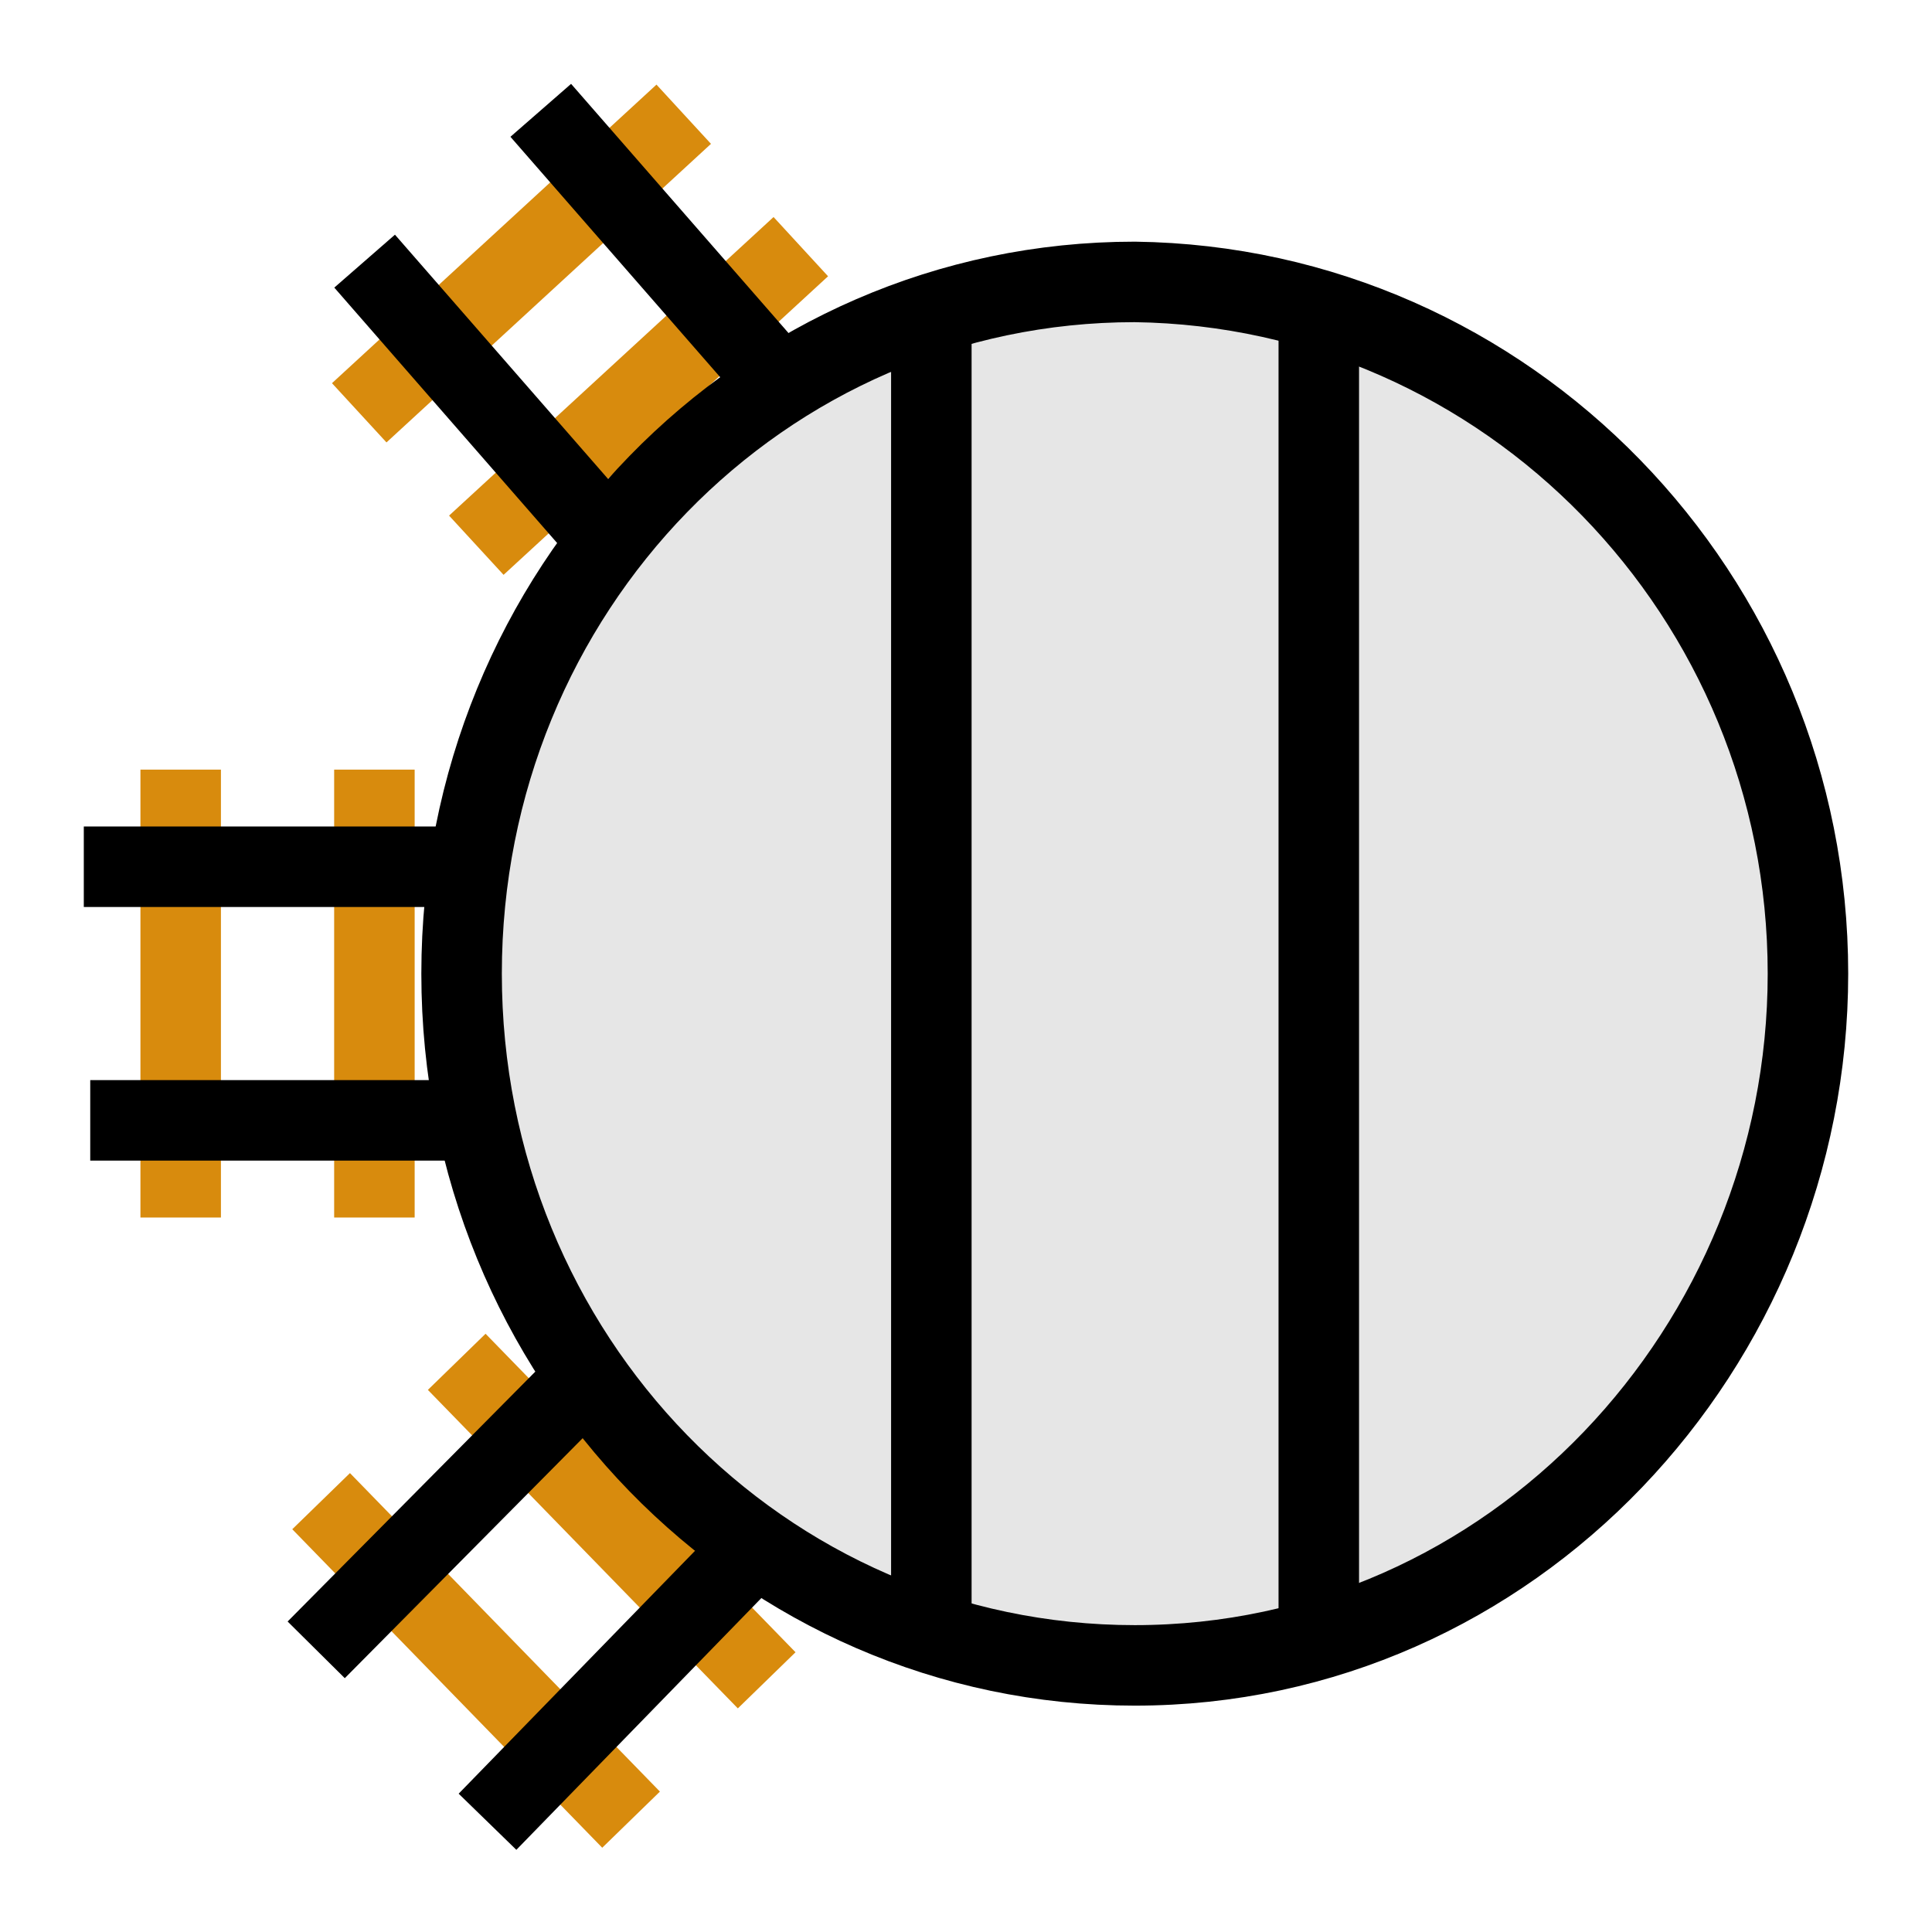
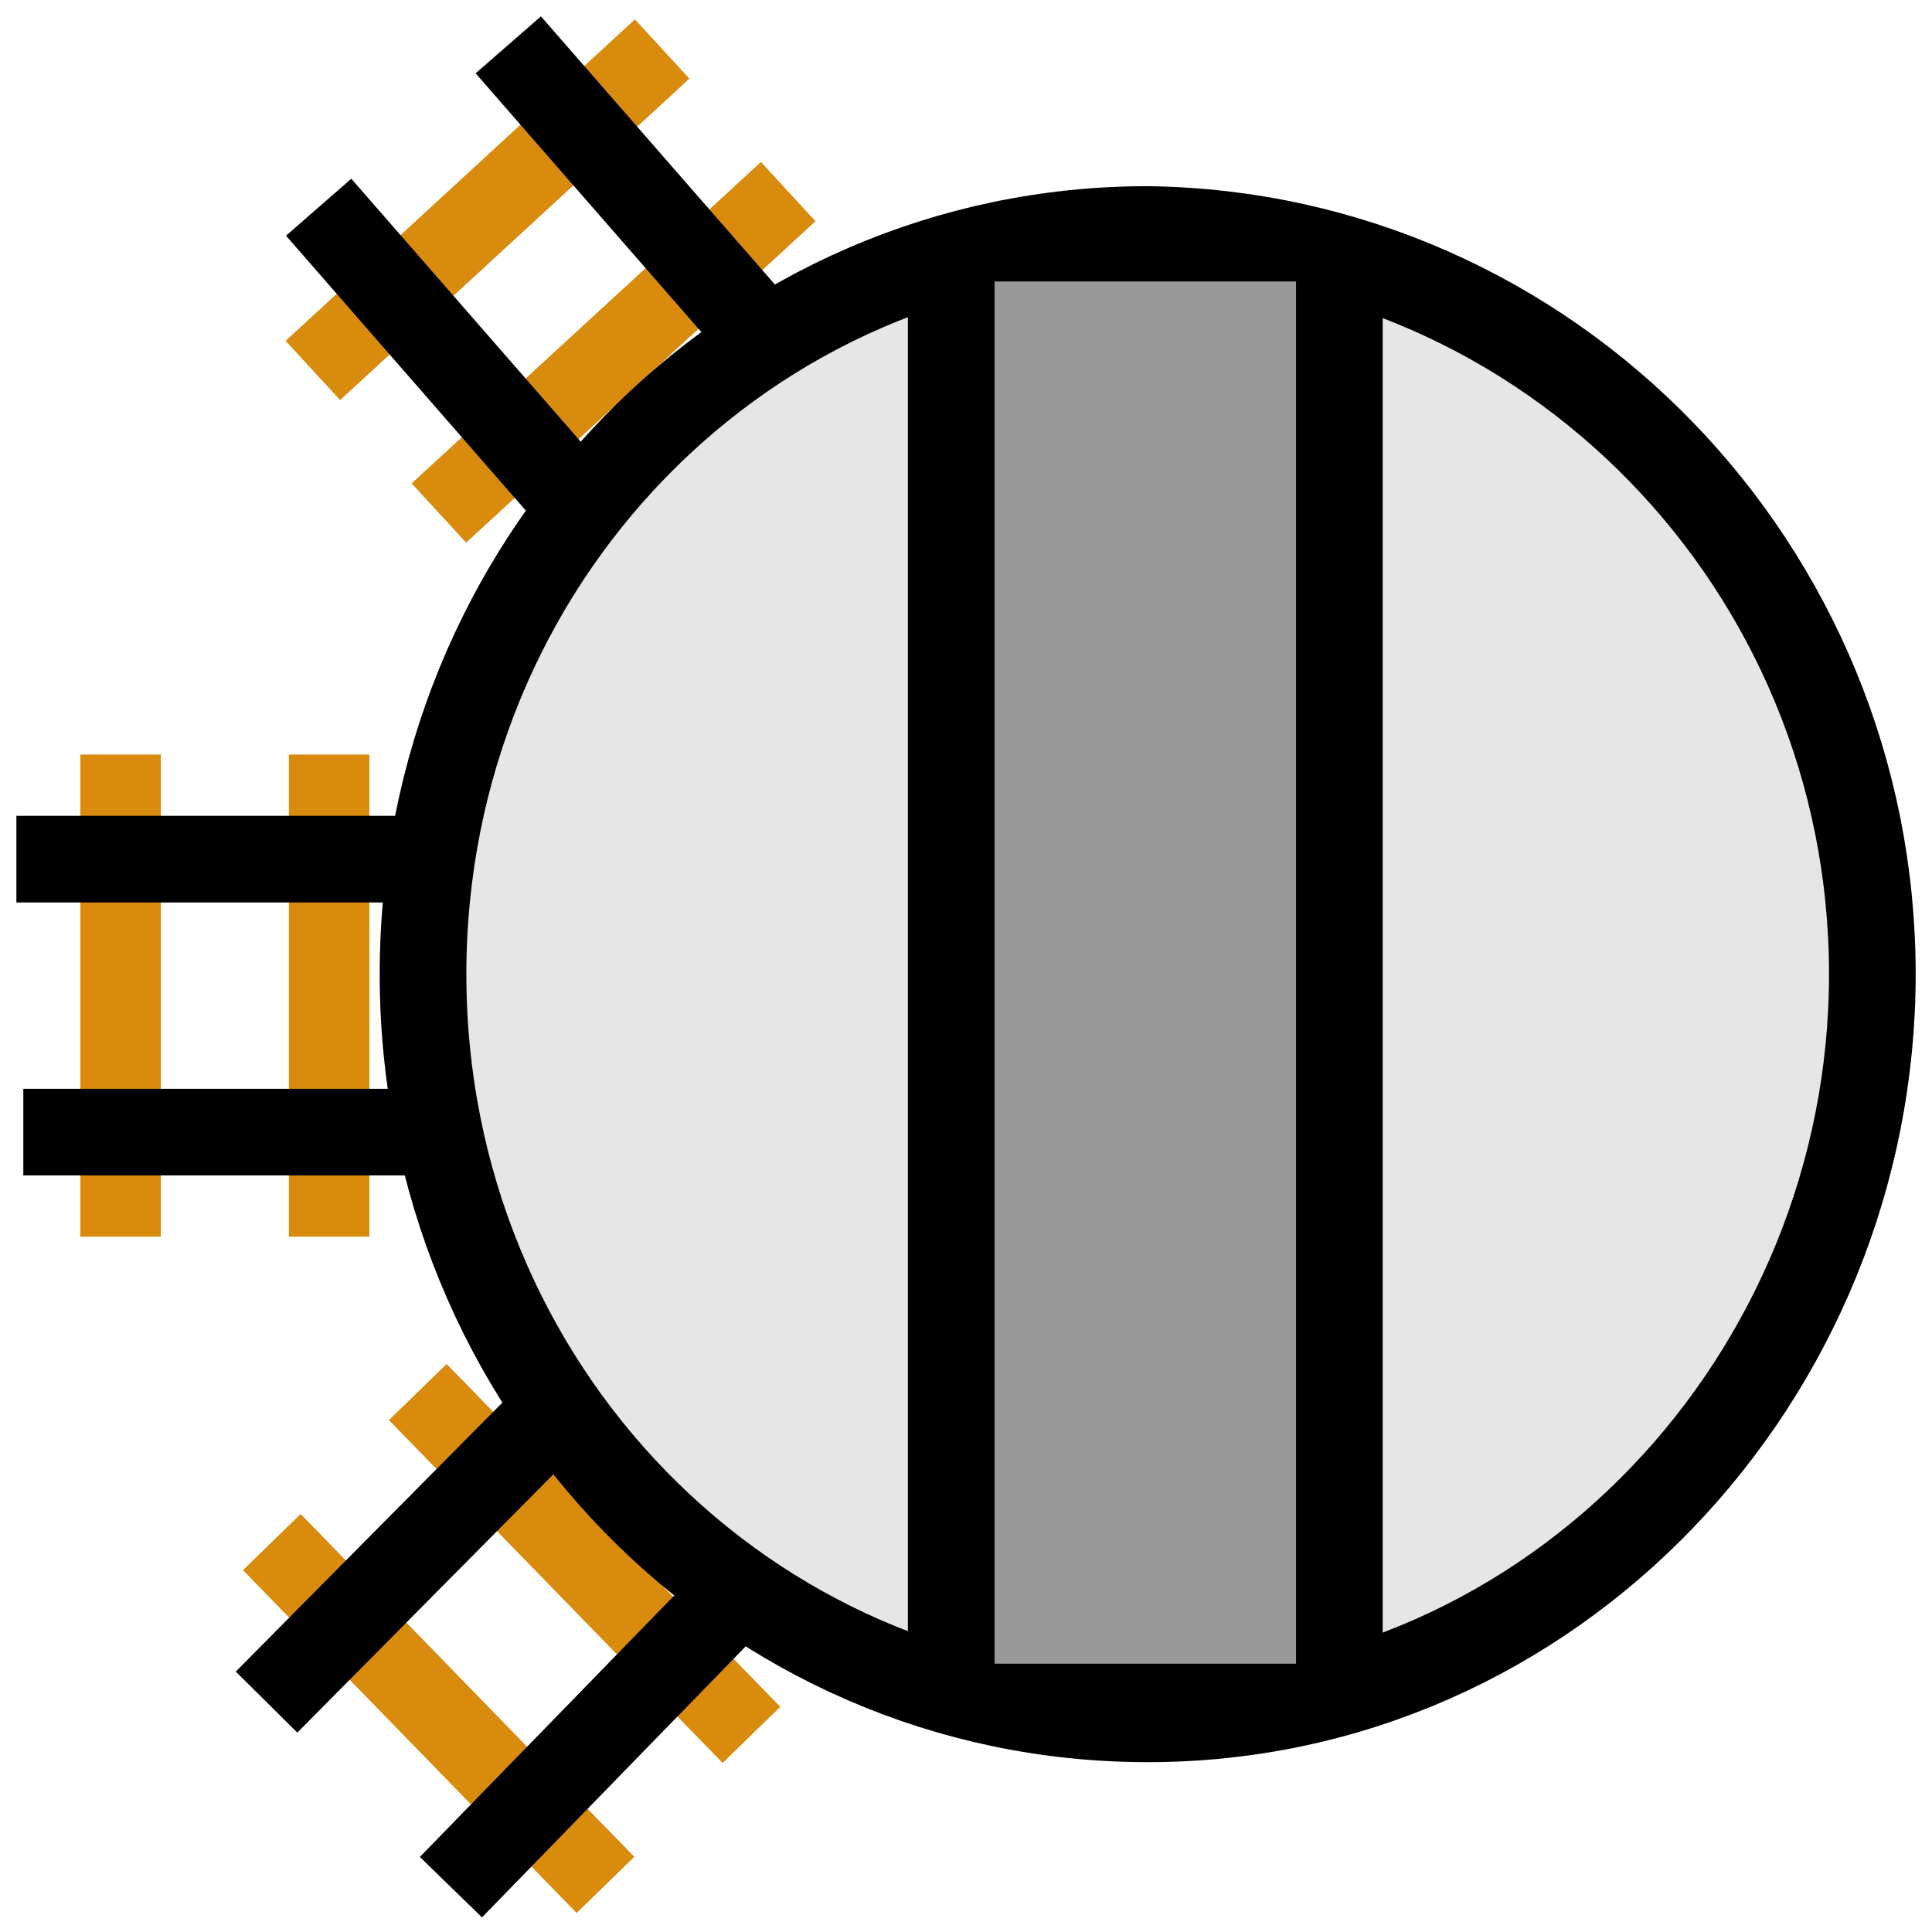
<svg xmlns="http://www.w3.org/2000/svg" version="1.1" id="Layer_1" x="0px" y="0px" viewBox="0 0 48 48" style="enable-background:new 0 0 48 48;" xml:space="preserve">
  <defs id="defs37" />
  <style type="text/css" id="style2">
	.st0{fill:none;stroke:#FBB03B;stroke-width:2;stroke-miterlimit:10;}
	.st1{fill:#E6E6E6;stroke:#000000;stroke-miterlimit:10;}
	.st2{fill:none;stroke:#000000;stroke-miterlimit:10;}
</style>
-   <line class="st0" x1="7.978" y1="37.296" x2="15.679" y2="45.209" id="line4" style="stroke:#d88b0d;stroke-opacity:1" />
-   <line class="st0" x1="9.302" y1="19.121" x2="9.302" y2="30.249" id="line6" style="stroke:#d88b0d;stroke-opacity:1" />
-   <line class="st0" x1="4.489" y1="19.121" x2="4.489" y2="30.249" id="line8" style="stroke:#d88b0d;stroke-opacity:1" />
-   <line class="st0" x1="19.896" y1="6.128" x2="11.834" y2="13.546" id="line10" style="stroke:#d88b0d;stroke-opacity:1" />
-   <line class="st0" x1="16.987" y1="2.838" x2="8.925" y2="10.256" id="line12" style="stroke:#d88b0d;stroke-opacity:1" />
-   <line class="st0" x1="11.347" y1="33.834" x2="19.048" y2="41.747" id="line14" style="stroke:#d88b0d;stroke-opacity:1" />
-   <path class="st1" d="m 44.918,24.19 c 0,9.273 -7.34,17.186 -16.725,17.186 -9.265,0 -16.725,-7.666 -16.725,-17.186 0,-9.521 7.46,-17.186 16.725,-17.186 9.265,0.124 16.725,7.79 16.725,17.186 z" id="path16" style="stroke-width:2;stroke-miterlimit:10;stroke-dasharray:none" />
-   <line class="st2" x1="11.708" y1="21.534" x2="2.082" y2="21.534" id="line18" style="stroke-width:2;stroke-miterlimit:10;stroke-dasharray:none" />
-   <line class="st2" x1="11.868" y1="27.835" x2="2.242" y2="27.835" id="line20" style="stroke-width:2;stroke-miterlimit:10;stroke-dasharray:none" />
-   <line class="st2" x1="19.692" y1="9.912" x2="13.435" y2="2.741" id="line22" style="stroke-width:2;stroke-miterlimit:10;stroke-dasharray:none" />
-   <line class="st2" x1="15.316" y1="13.66" x2="9.059" y2="6.488" id="line24" style="stroke-width:2;stroke-miterlimit:10;stroke-dasharray:none" />
-   <line class="st2" x1="14.474" y1="34.313" x2="7.856" y2="40.99" id="line26" style="stroke-width:2;stroke-miterlimit:10;stroke-dasharray:none" />
-   <line class="st2" x1="18.489" y1="38.708" x2="12.112" y2="45.261" id="line28" style="stroke-width:2;stroke-miterlimit:10;stroke-dasharray:none" />
-   <line class="st2" x1="23.139" y1="7.993" x2="23.139" y2="40.14" id="line30" style="stroke-width:2;stroke-miterlimit:10;stroke-dasharray:none" />
-   <line class="st2" x1="32.765" y1="7.993" x2="32.765" y2="40.14" id="line32" style="stroke-width:2;stroke-miterlimit:10;stroke-dasharray:none" />
+   <line class="st0" x1="6.753" y1="38.312" x2="15.043" y2="46.83" id="line4" style="stroke:#d88b0d;stroke-opacity:1" />
+   <line class="st0" x1="8.178" y1="18.746" x2="8.178" y2="30.725" id="line6" style="stroke:#d88b0d;stroke-opacity:1" />
+   <line class="st0" x1="2.997" y1="18.746" x2="2.997" y2="30.725" id="line8" style="stroke:#d88b0d;stroke-opacity:1" />
+   <line class="st0" x1="19.583" y1="4.76" x2="10.904" y2="12.746" id="line10" style="stroke:#d88b0d;stroke-opacity:1" />
+   <line class="st0" x1="16.451" y1="1.218" x2="7.773" y2="9.204" id="line12" style="stroke:#d88b0d;stroke-opacity:1" />
+   <line class="st0" x1="10.38" y1="34.585" x2="18.67" y2="43.103" id="line14" style="stroke:#d88b0d;stroke-opacity:1" />
+   <path class="st1" d="m 46.518,24.203 c 0,9.982 -7.901,18.501 -18.004,18.501 -9.974,0 -18.004,-8.252 -18.004,-18.501 0,-10.249 8.031,-18.501 18.004,-18.501 9.974,0.133 18.004,8.385 18.004,18.501 z" id="path16" style="stroke-width:2.153;stroke-miterlimit:10;stroke-dasharray:none" />
+   <line class="st2" x1="10.769" y1="21.345" x2="0.407" y2="21.345" id="line18" style="stroke-width:2.153;stroke-miterlimit:10;stroke-dasharray:none" />
+   <line class="st2" x1="10.941" y1="28.127" x2="0.579" y2="28.127" id="line20" style="stroke-width:2.153;stroke-miterlimit:10;stroke-dasharray:none" />
+   <line class="st2" x1="19.363" y1="8.833" x2="12.628" y2="1.114" id="line22" style="stroke-width:2.153;stroke-miterlimit:10;stroke-dasharray:none" />
+   <line class="st2" x1="14.652" y1="12.868" x2="7.917" y2="5.148" id="line24" style="stroke-width:2.153;stroke-miterlimit:10;stroke-dasharray:none" />
+   <line class="st2" x1="13.746" y1="35.101" x2="6.622" y2="42.288" id="line26" style="stroke-width:2.153;stroke-miterlimit:10;stroke-dasharray:none" />
+   <line class="st2" x1="18.068" y1="39.831" x2="11.203" y2="46.886" id="line28" style="stroke-width:2.153;stroke-miterlimit:10;stroke-dasharray:none" />
+   <rect style="opacity:1;fill:#999999;fill-opacity:1;fill-rule:evenodd;stroke:#000000;stroke-width:0.704;stroke-linecap:round;stroke-linejoin:round;stroke-miterlimit:10;stroke-dasharray:none;stroke-opacity:1" id="rect859" width="9.63" height="35.045" x="23.639" y="6.641" ry="0.081" />
+   <line class="st2" x1="23.633" y1="6.768" x2="23.633" y2="41.373" id="line30" style="stroke-width:2.153;stroke-miterlimit:10;stroke-dasharray:none" />
+   <line class="st2" x1="33.276" y1="6.768" x2="33.276" y2="41.373" id="line32" style="stroke-width:2.153;stroke-miterlimit:10;stroke-dasharray:none" />
</svg>
